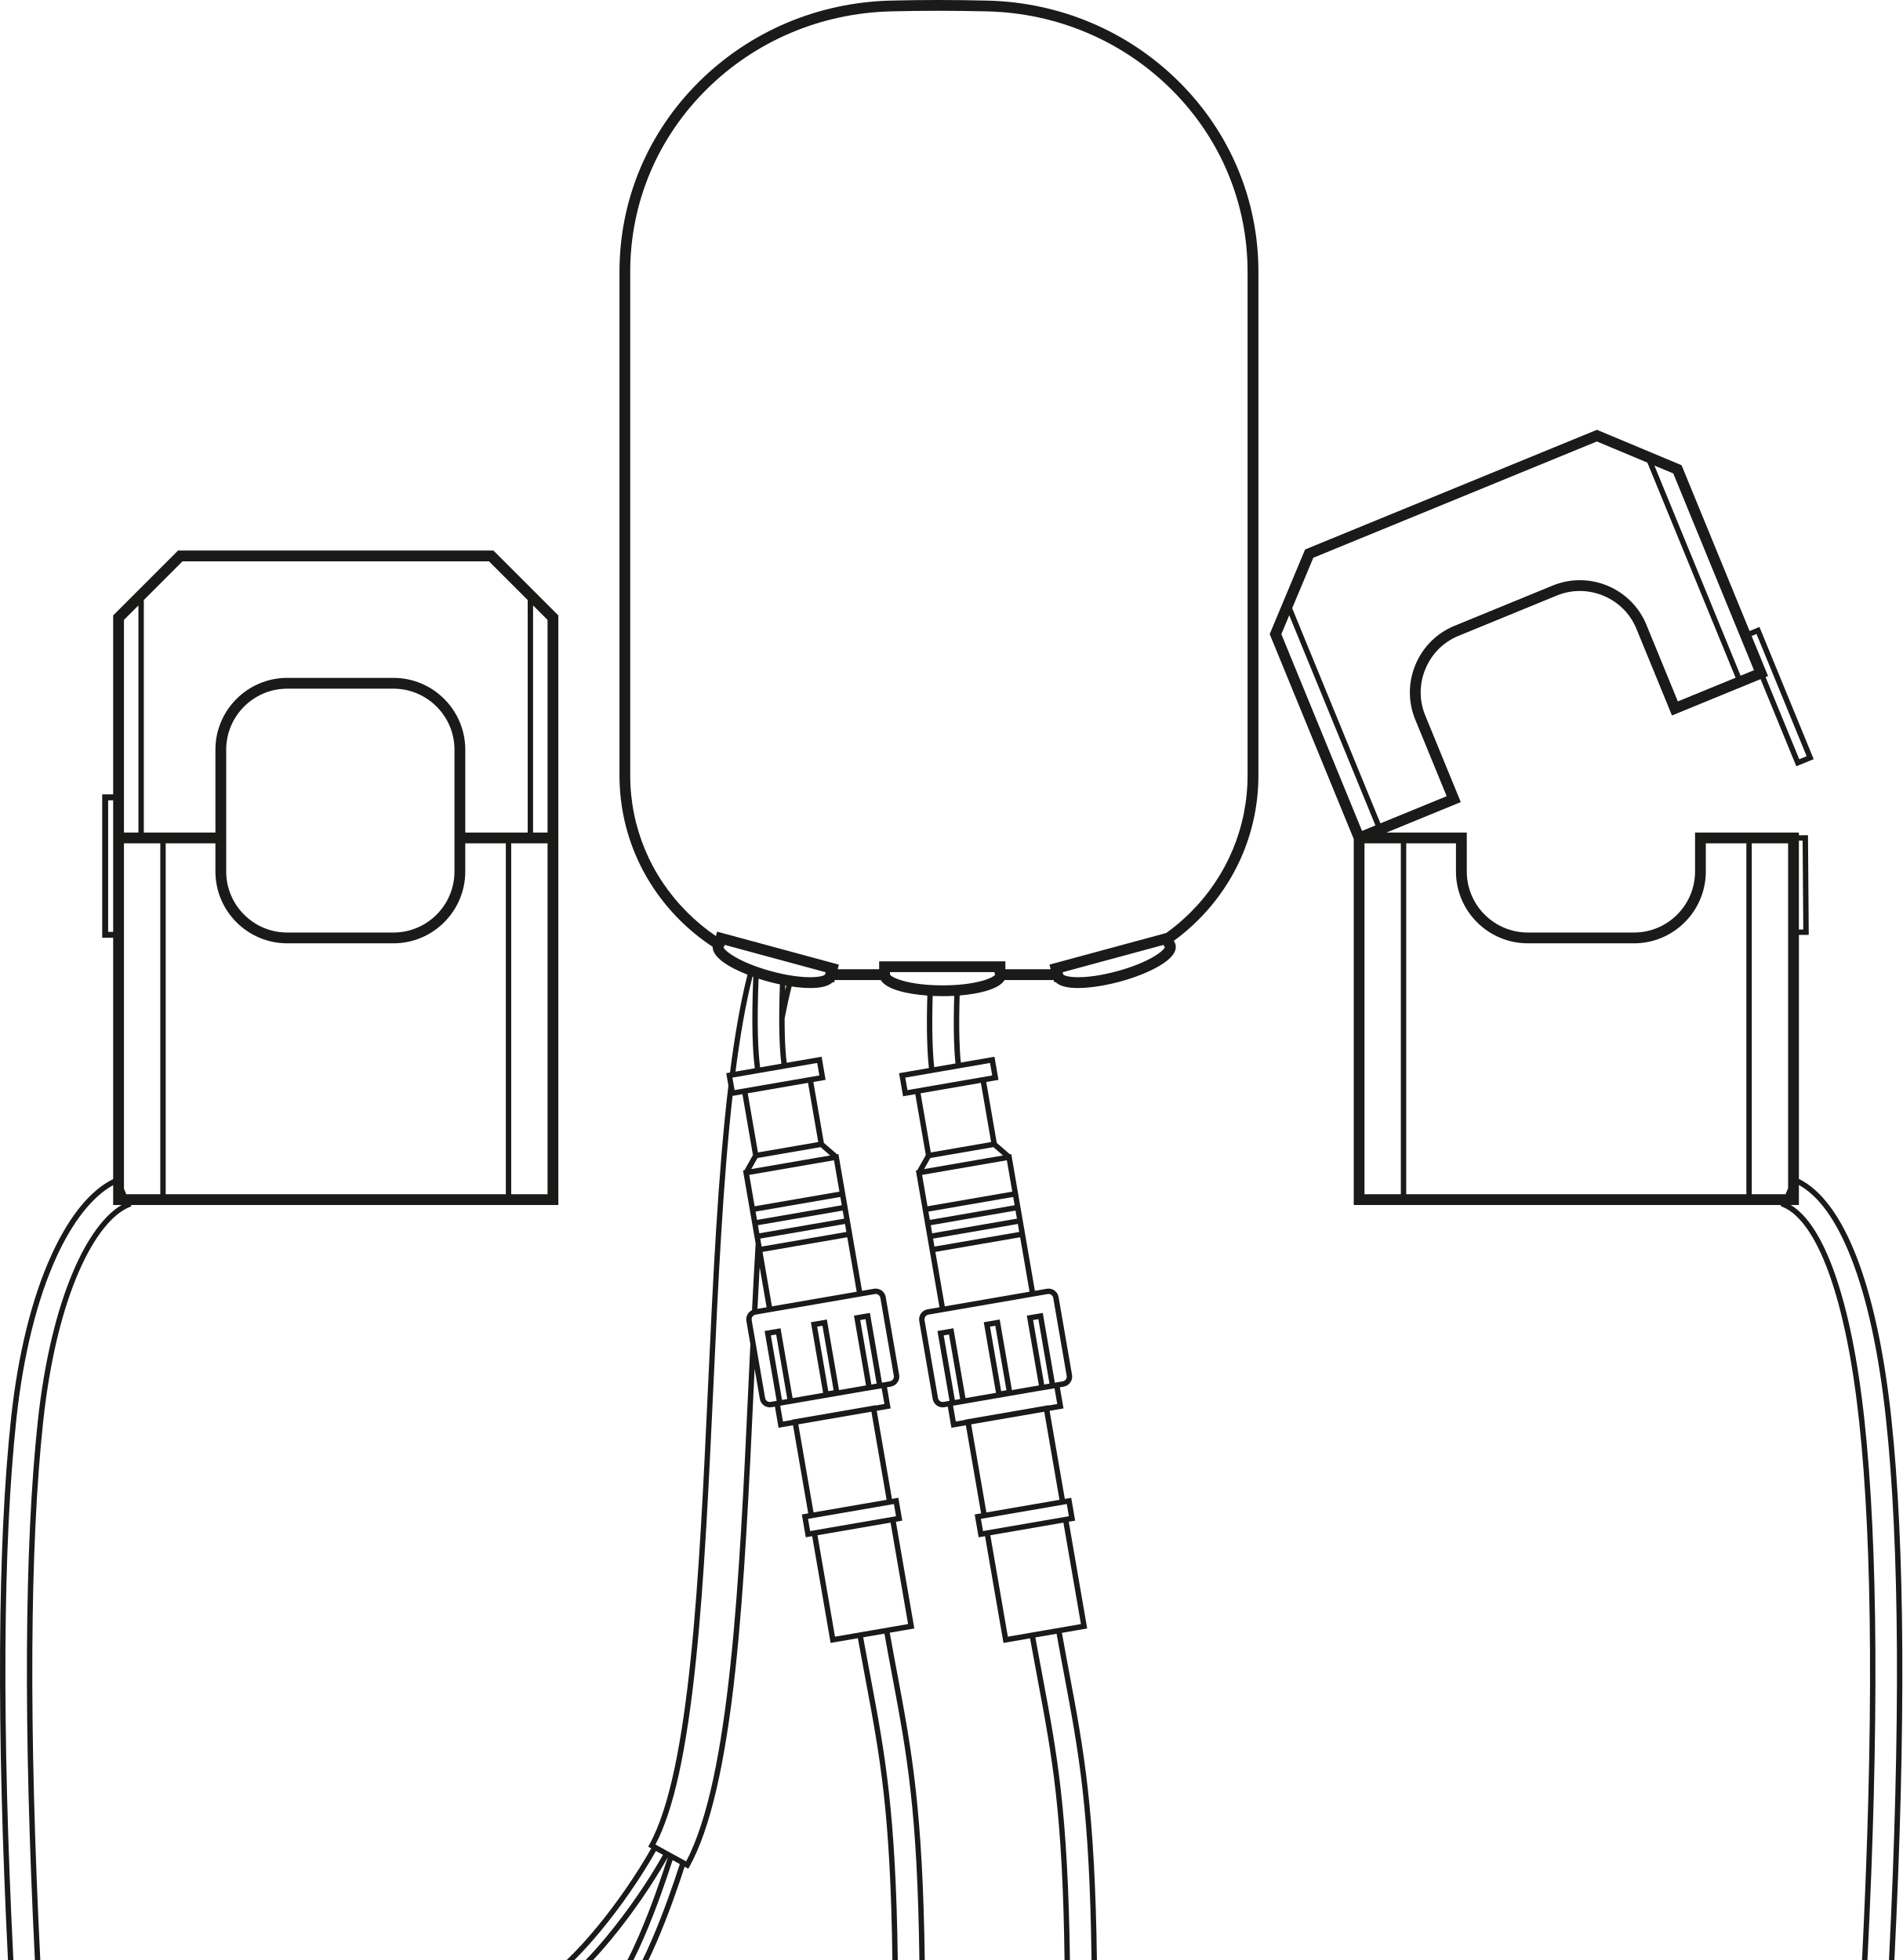
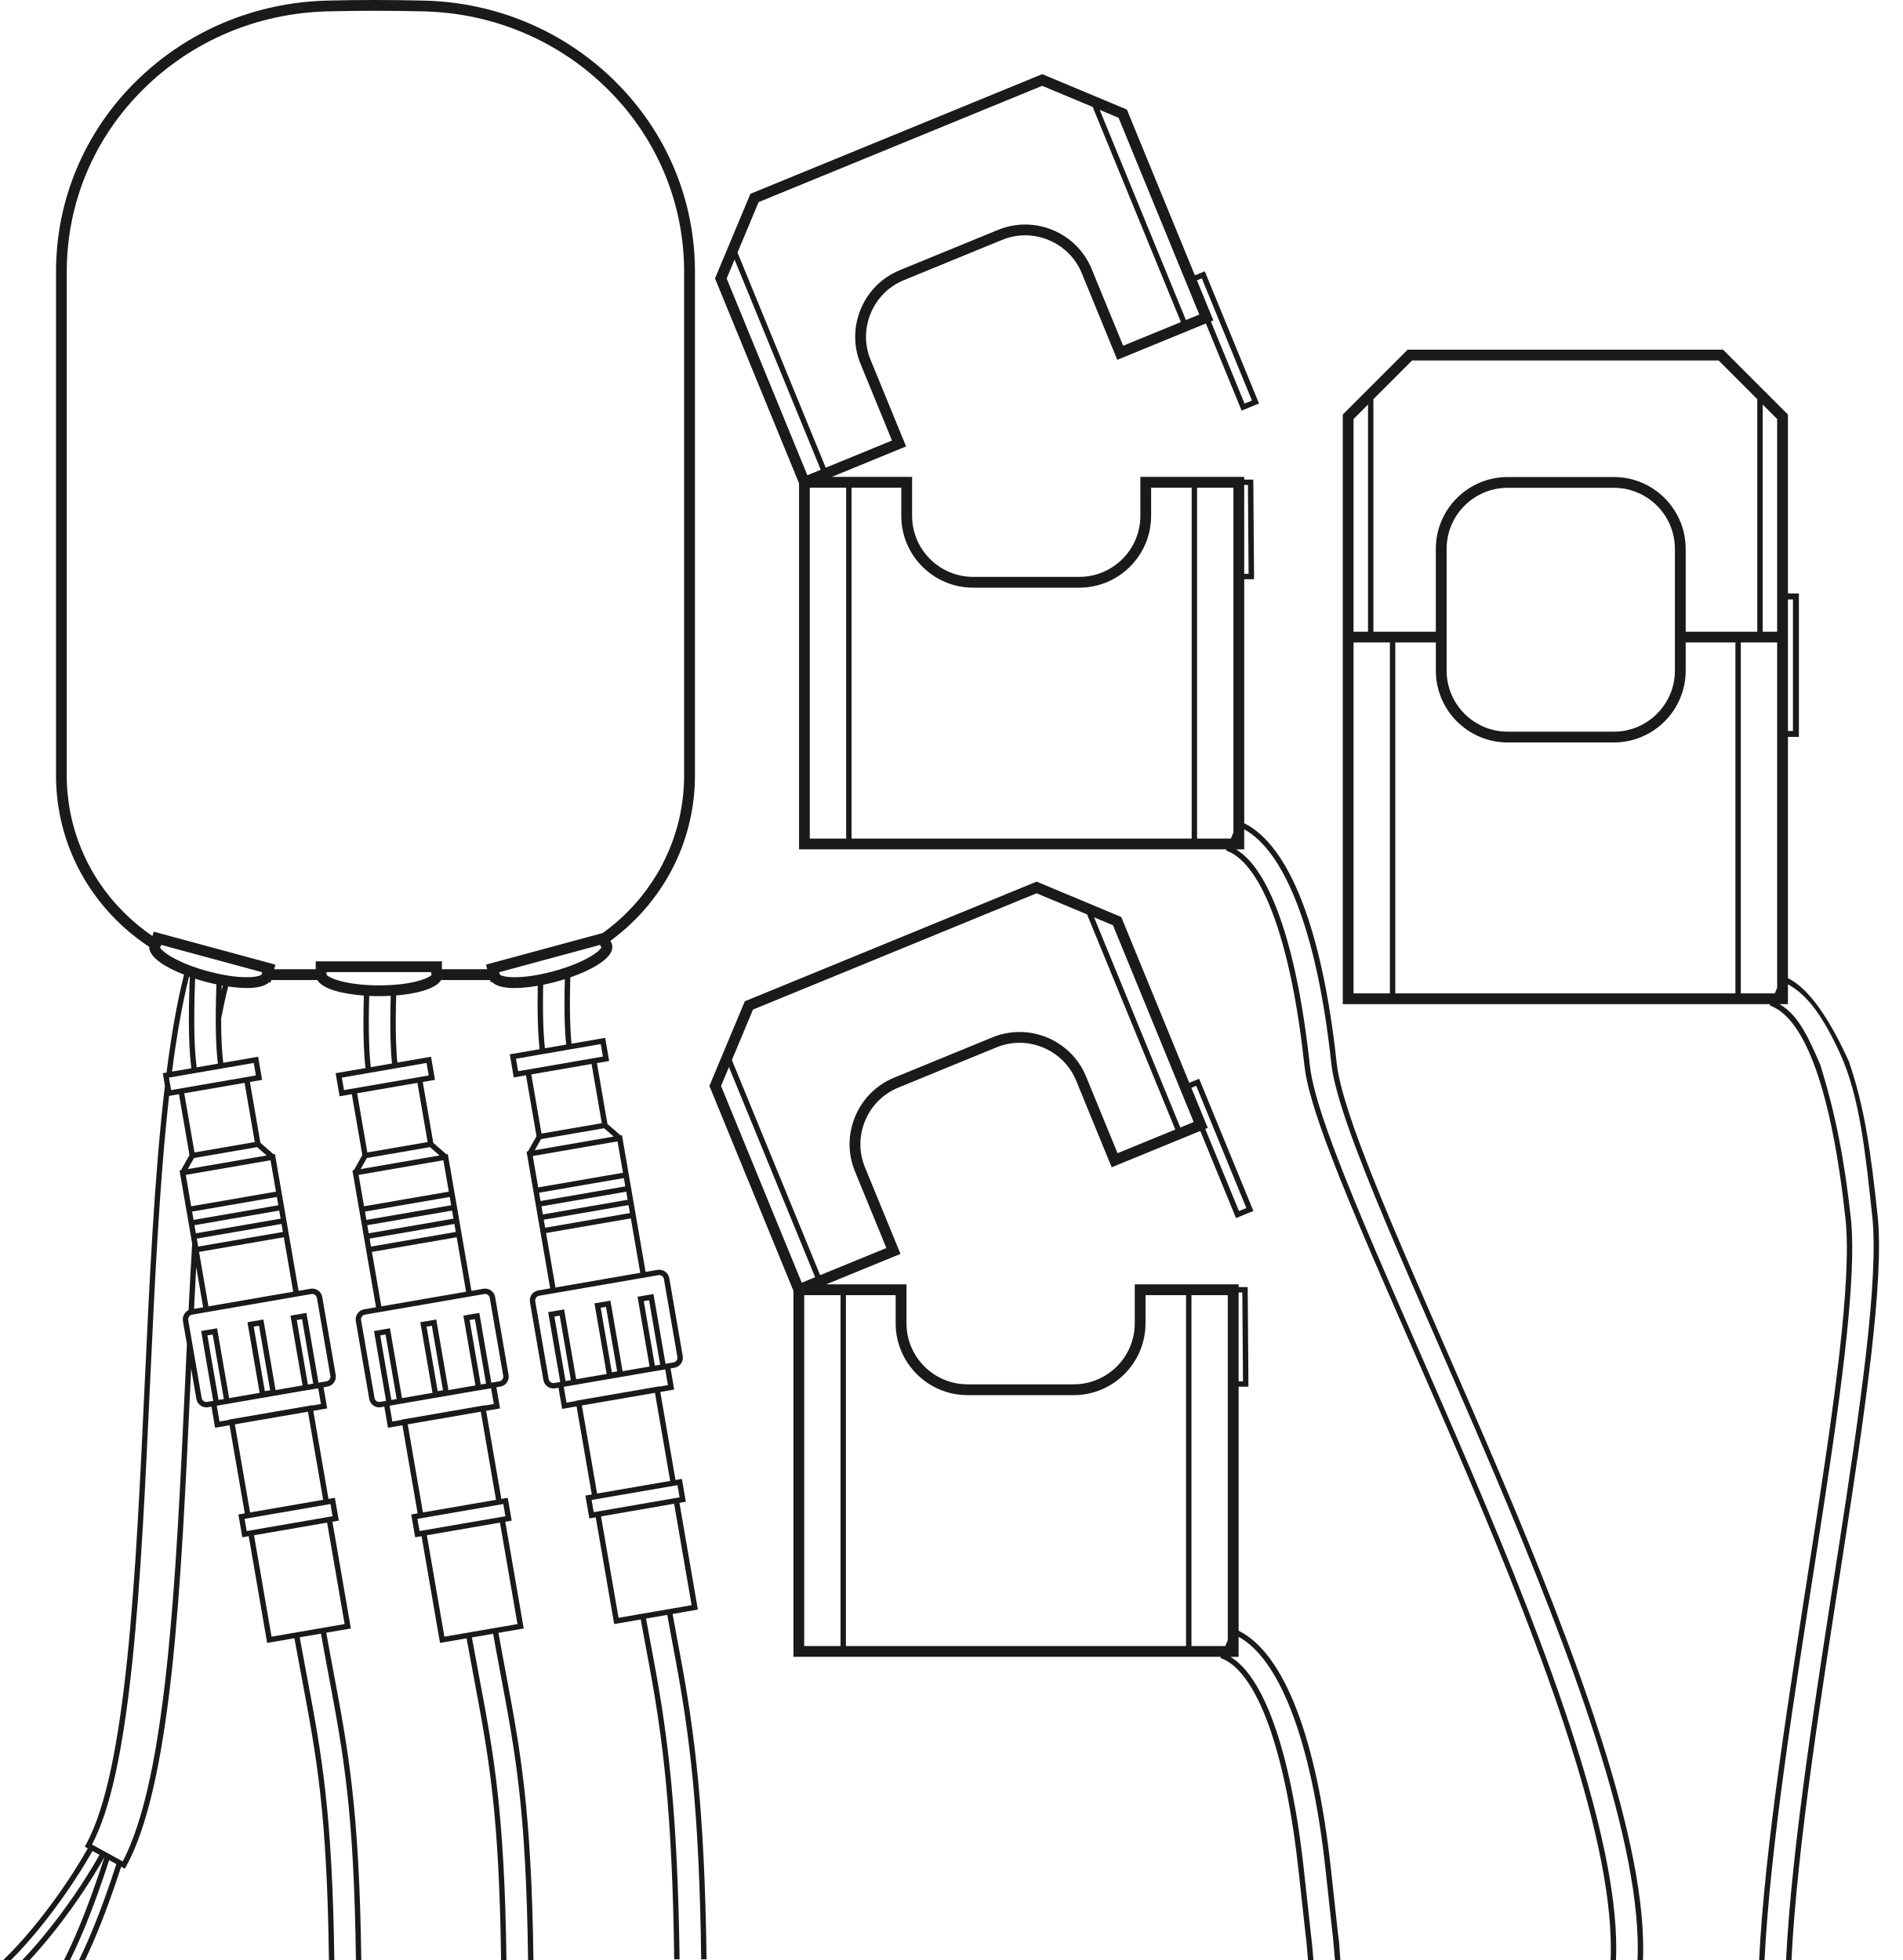
<svg xmlns="http://www.w3.org/2000/svg" version="1.1" id="Layer_1" x="0px" y="0px" viewBox="0 0 1998.69 2059.52" style="enable-background:new 0 0 1998.69 2059.52;" xml:space="preserve">
-   <style type="text/css">
+   <defs id="defs15" />
+   <style type="text/css" id="style2">
	.st0{fill:#1A1A18;}
</style>
-   <g>
-     <path class="st0" d="M14.05,2059.52C1.9,1814.93,2.96,1623.72,17.23,1491c7.18-66.76,21.72-125.59,42.07-170.13   c17.04-37.29,38.01-63.79,59.59-75.52v20.86h8.85c-18.05,10.48-35.86,34.78-50.68,69.38c-17.81,41.59-30.72,96.16-37.35,157.8   c-14.17,131.82-15.19,322.22-3.04,566.13h5.68c-12.15-243.75-11.14-433.95,3-565.53c14.57-135.52,55.75-210.82,90.09-225.33   l2.61-1.1l-0.57-1.35h449.13V886.16v-11.34V646.66l-68.17-68.17H187.06l-68.17,68.17v188.02h-11.51v150.7h11.51v253.58   c-23.92,11.66-46.25,39.04-64.75,79.55c-20.6,45.09-35.31,104.53-42.55,171.88c-14.29,132.96-15.37,324.37-3.22,569.12H14.05z    M531.43,1254.87H174.08V886.16h52.24v29.59c0,41.62,33.86,75.47,75.47,75.47h111.57c41.62,0,75.47-33.86,75.47-75.47v-29.59h42.6   V1254.87z M237.66,915.75v-29.59v-11.34v-87.05c0-35.36,28.77-64.13,64.13-64.13h111.57c35.36,0,64.13,28.77,64.13,64.13v87.05   v11.34v29.59c0,35.36-28.77,64.13-64.13,64.13H301.79C266.43,979.89,237.66,951.12,237.66,915.75z M575.28,1254.87H537.1V886.16   h38.18V1254.87z M560.08,636.16l15.2,15.2v223.46h-15.2V636.16z M151.1,630.5l40.66-40.66h322l40.66,40.66v244.32h-65.58v-87.05   c0-41.62-33.86-75.47-75.47-75.47H301.79c-41.62,0-75.47,33.86-75.47,75.47v87.05H151.1V630.5z M130.23,651.36l15.2-15.2v238.65   h-15.2V651.36z M130.23,886.16h38.18v368.71h-35.7l-2.48-5.88V886.16z M113.62,979.15V840.92h5.27v33.9v11.34v93H113.62z" />
-     <path class="st0" d="M603.54,2059.52c10.18-10.13,19.7-20.98,27.57-30.5c21.43-25.93,42.48-56.42,58.05-84.06l7.4,4.06   c-15.86,28.19-37.22,59.17-58.91,85.41c-7.61,9.21-15.05,17.59-22.24,25.09h7.79c6.88-7.37,13.26-14.75,18.82-21.48   c21.91-26.51,43.48-57.81,59.5-86.29l0.08,0.04c-5.76,17.99-16.7,50.48-29.75,80.74c-4.35,10.08-8.56,19.07-12.64,26.99h6.36   c3.73-7.4,7.57-15.65,11.49-24.75c12.89-29.89,23.73-61.91,29.61-80.2l7.05,3.87l0.53,0.29c-6.75,20.93-17.13,50.99-29.38,79.39   c-3.33,7.72-6.6,14.85-9.82,21.4h6.3c2.87-5.94,5.77-12.33,8.72-19.16c12.14-28.14,22.43-57.86,29.23-78.86l3.86,2.12l1.37-2.48   c21.6-39.19,37.35-106.85,48.15-206.87c9.6-88.9,14.51-194.59,19.25-296.8c0.3-6.43,0.6-12.88,0.9-19.32l5.49,31.79   c0.48,2.8,2.04,5.26,4.38,6.91c1.83,1.29,3.96,1.96,6.15,1.96c0.61,0,1.22-0.05,1.83-0.16l3.49-0.6l3.83,22.2l15.19-2.62   l15.98,92.56l-6.72,1.16l4.14,23.99l6.72-1.16l19.37,112.16l28.63-4.94c2.56,14.2,5.32,28.89,7.99,43.16   c15.5,82.65,26.28,140.12,28.3,294.97h5.66c-2.12-155.97-13.38-216.02-28.39-296.03c-2.67-14.22-5.42-28.89-7.98-43.06l22.32-3.85   c2.95,16.49,5.45,29.83,7.88,42.77c15.83,84.37,26.82,142.97,28.86,300.17h5.65c-2.13-158.3-13.62-219.57-28.94-301.23   c-2.42-12.9-4.92-26.22-7.86-42.68l25.84-4.46l-19.37-112.16l6.72-1.16l-4.14-23.99l-6.72,1.16l-15.98-92.56l14.6-2.52l-3.83-22.2   l4.07-0.7c5.81-1,9.72-6.54,8.71-12.35l-14.12-81.79c-1-5.81-6.54-9.72-12.35-8.71l-12.54,2.17l-24.81-143.71l-1.47,0.25   l-13.8-12.01l-11.05-63.98l12.85-2.22l-4.19-24.28l-36.65,6.33c-1.01-7.99-1.68-17.77-1.99-29.15c-0.15-5.4-0.22-11.22-0.21-17.43   c2.27-11.88,4.73-23.1,7.37-33.57c6.7,0.99,13.49,1.62,19.73,1.62c10.1,0,18.78-1.65,23.34-6.12l1.47,0.35l0.73-2.63h46.7h1.63   c6.18,10.27,28.89,14.8,48.95,16.31c-0.5,17.4-0.58,32.94-0.21,46.25c0.31,11.41,0.94,21.44,1.88,29.92l-31.35,5.41l4.19,24.28   l12.85-2.22l11.05,63.98l-8.97,15.94l-1.47,0.25l24.81,143.71l-12.54,2.17c-2.81,0.48-5.26,2.04-6.91,4.38   c-1.65,2.34-2.29,5.17-1.81,7.98l14.12,81.79c0.48,2.8,2.04,5.26,4.38,6.91c1.83,1.29,3.96,1.96,6.15,1.96   c0.61,0,1.22-0.05,1.83-0.16l3.49-0.6l3.83,22.2l15.19-2.62l15.98,92.56l-6.72,1.16l4.14,23.99l6.72-1.16l19.37,112.16l27.9-4.82   c2.53,14.01,5.24,28.5,7.88,42.56l0.09,0.48c15.5,82.65,26.28,140.12,28.3,294.97h5.66c-2.12-155.97-13.38-216.02-28.38-296.01   l-0.09-0.48c-2.63-14.03-5.34-28.5-7.87-42.47l22.32-3.85c2.91,16.26,5.38,29.44,7.78,42.22l0.08,0.43   c15.83,84.37,26.82,142.97,28.86,300.17h5.65c-2.13-158.3-13.62-219.57-28.94-301.22l-0.08-0.43c-2.39-12.75-4.86-25.92-7.76-42.14   l26.56-4.59l-19.37-112.16l6.72-1.16l-4.14-23.99l-6.72,1.16l-15.98-92.56l14.61-2.52l-3.83-22.2l4.07-0.7   c5.81-1,9.72-6.54,8.71-12.35l-14.12-81.79c-1-5.81-6.54-9.72-12.35-8.71l-12.54,2.17l-24.81-143.71l-1.46,0.25l-13.8-12.01   l-11.05-63.98l12.85-2.22l-4.19-24.28l-35.34,6.1c-0.74-7.12-1.24-15.49-1.5-24.95c-0.35-12.93-0.27-28.23,0.25-45.54   c9.99-0.82,19.18-2.34,26.8-4.47c10.65-2.97,17.46-6.91,20.37-11.74h51.56l0.62,2.28l1.39-0.23c4.49,4.63,13.29,6.34,23.56,6.34   c14.35,0,31.57-3.33,43.97-6.69c16.21-4.39,31.04-10.32,41.75-16.68c13.04-7.75,18.65-15.36,16.68-22.63   c-0.34-1.27-0.92-2.46-1.71-3.54c9.04-6.6,17.65-13.95,25.73-22.02c40.74-40.74,63.17-94.69,63.17-151.9V285.51   c0-75.39-29.73-146.38-83.71-199.88c-53.52-53.04-124.91-83.23-201.04-85c-36.13-0.84-68.48-0.84-101.8,0   c-76.15,1.92-147.54,32.15-201.02,85.11c-53.99,53.46-83.72,124.41-83.72,199.77v529.21c0,57.22,22.44,111.17,63.17,151.9   c10.72,10.72,22.36,20.14,34.72,28.25c-0.18,11.44,17.95,21.94,36.6,29.28c-7.5,29.6-13.48,64.43-18.38,102.86l-3.93,0.68   l2.24,12.99c-11.02,92.98-16.23,205.08-21.32,314.7c-9.25,199.13-18.81,405.04-61.55,482.58l-1.37,2.49l3.2,1.76   c-15.41,27.35-36.22,57.51-57.44,83.18c-10.87,13.15-21.46,24.64-31.38,34.12H603.54z M954.07,1706.53l-20.28,3.5l0,0l-28.28,4.88   l-28.22,4.87l-18.4-106.58l76.78-13.26L954.07,1706.53z M939.2,1580.39l2.21,12.82l-47.17,8.15l-41.92,7.24l0,0l-1.13,0.2   l-2.21-12.82L939.2,1580.39z M931.52,1575.96l-76.78,13.26l-15.98-92.56l76.78-13.26L931.52,1575.96z M920.16,1476.85l-0.05-0.29   l-87.96,15.19l0.05,0.29l-9.6,1.66l-2.87-16.61l5.33-0.92l8.66-1.48l0-0.02l57.14-9.87l20-3.45l0.01,0.05l15.46-2.64l2.85,16.53   L920.16,1476.85z M809.9,1403.21l5.57-0.95l11.71,67.79l-2.7,0.47l-2.87,0.49L809.9,1403.21z M870.25,1461.79L858.55,1394   l5.57-0.95l11.71,67.79L870.25,1461.79z M903.79,1387.07l5.57-0.95l11.69,67.72l-5.57,0.96L903.79,1387.07z M906.63,1361.92   L906.63,1361.92l12.54-2.17c0.29-0.05,0.57-0.07,0.86-0.07c2.4,0,4.52,1.73,4.94,4.17l14.12,81.79c0.47,2.73-1.36,5.33-4.09,5.8   l-8.37,1.44l-12.66-73.3l-16.75,2.86l12.66,73.33l-16.48,2.84l-11.87,2.05l-12.8-74.15l-16.75,2.86l12.81,74.19l-32.04,5.53   l-12.67-73.37l-16.75,2.86l12.67,73.4l-2.83,0.49v0l-3.49,0.6c-1.32,0.23-2.64-0.08-3.74-0.85c-1.1-0.78-1.83-1.93-2.06-3.24   l-14.12-81.79c-0.23-1.31,0.08-2.64,0.85-3.74c0.78-1.1,1.93-1.83,3.24-2.06l62.66-10.82L906.63,1361.92z M795.84,1375.3   c0.74-14.71,1.51-29.35,2.31-43.88l7.29,42.22L795.84,1375.3z M900.08,1357.3l-44.53,7.69l-44.53,7.69l-9.88-57.21l89.05-15.38   L900.08,1357.3z M889.24,1294.5l-89.05,15.38l-1.45-8.38l89.05-15.38L889.24,1294.5z M886.83,1280.53l-89.05,15.38l-1.47-8.49   l89.05-15.38L886.83,1280.53z M884.4,1266.46l-89.05,15.38l-1.51-8.73l89.05-15.38L884.4,1266.46z M881.93,1252.14l-89.05,15.38   l-5.69-32.97l89.05-15.38L881.93,1252.14z M872.18,1214.12l-82.88,14.31l6.54-11.62l66.28-11.44L872.18,1214.12z M859.69,1200.03   l-63.35,10.94l-10.74-62.18l63.35-10.94L859.69,1200.03z M824.85,1040.76c0.05-1.74,0.11-3.51,0.18-5.3   c0.36,0.07,0.72,0.13,1.08,0.2C825.68,1037.34,825.27,1039.04,824.85,1040.76z M1135.67,1706.53l-21.01,3.63l0,0l-15.42,2.66   l-40.35,6.97l-18.4-106.58l76.78-13.26L1135.67,1706.53z M1120.81,1580.39l2.21,12.82l-90.22,15.58l-2.21-12.82L1120.81,1580.39z    M1113.13,1575.96l-76.78,13.26l-15.98-92.56l76.78-13.26L1113.13,1575.96z M1101.77,1476.85l-0.05-0.29l-87.96,15.19l0.05,0.29   l-9.6,1.66l-2.87-16.61l5.27-0.91l8.72-1.49l0-0.02l44.88-7.75l32.25-5.57l0.01,0.05l15.46-2.64l2.85,16.53L1101.77,1476.85z    M991.5,1403.21l5.57-0.95l11.71,67.79l-2.71,0.47l-2.87,0.49L991.5,1403.21z M1051.86,1461.79l-11.71-67.79l5.57-0.95l11.71,67.79   L1051.86,1461.79z M1085.39,1387.07l5.57-0.95l11.69,67.72l-5.57,0.96L1085.39,1387.07z M1088.24,1361.92l12.54-2.17   c0.29-0.05,0.57-0.07,0.86-0.07c2.4,0,4.52,1.73,4.94,4.17l14.12,81.79c0.47,2.73-1.37,5.33-4.09,5.8l-4.07,0.7l-4.29,0.74   l-12.66-73.3l-16.75,2.86l12.66,73.33l-28.35,4.89l-12.8-74.15l-16.75,2.86l12.81,74.19l-32.04,5.53l-12.67-73.37l-16.75,2.86   l12.67,73.4l-2.83,0.49v0l-3.49,0.6c-1.31,0.23-2.64-0.08-3.74-0.85s-1.83-1.93-2.06-3.24l-14.12-81.79   c-0.23-1.31,0.08-2.64,0.85-3.74s1.93-1.83,3.24-2.06l92.48-15.97L1088.24,1361.92z M1081.69,1357.3l-39.25,6.78l-49.8,8.6   l-9.88-57.21l89.05-15.38L1081.69,1357.3z M1070.84,1294.5l-89.05,15.38l-1.45-8.38l89.05-15.38L1070.84,1294.5z M1068.43,1280.53   l-89.05,15.38l-1.47-8.49l89.05-15.38L1068.43,1280.53z M1066,1266.46l-89.05,15.38l-1.51-8.73l89.05-15.38L1066,1266.46z    M1063.53,1252.14l-89.05,15.38l-5.69-32.97l89.05-15.38L1063.53,1252.14z M1053.79,1214.12l-82.88,14.31l6.54-11.62l66.28-11.44   L1053.79,1214.12z M1041.3,1200.03l-63.35,10.94l-10.74-62.18l63.35-10.94L1041.3,1200.03z M1010.11,1122.14L1010.11,1122.14   l30.07-5.19l2.26,13.11l-89.05,15.38l-2.26-13.11l25.47-4.4l0,0L1010.11,1122.14z M1002.29,1091.7c0.27,9.76,0.79,18.41,1.57,25.76   l-22.34,3.86c-0.89-8.24-1.5-18.02-1.8-29.11c-0.36-13.16-0.29-28.53,0.21-45.75c3.68,0.18,7.21,0.27,10.43,0.27   c4.13,0,8.2-0.11,12.17-0.33C1002.02,1063.59,1001.94,1078.8,1002.29,1091.7z M990.36,1035.39c-35.66,0-53.9-8.14-55.33-11.47   v-2.44h109.91l0.04,1.49l0.63,1.12C1043.7,1027.5,1025.47,1035.39,990.36,1035.39z M1173.51,1020.56   c-34.42,9.32-54.16,6.23-56.4,3.4l-0.64-2.36l106.09-28.74l0.42,1.42l0.9,0.91C1222.93,999,1207.41,1011.38,1173.51,1020.56z    M753.43,978.95l-1.26,4.64c-10.71-7.27-20.82-15.61-30.18-24.98c-38.6-38.6-59.85-89.7-59.85-143.89V285.51   c0-72.31,28.54-140.39,80.36-191.71c51.42-50.92,120.08-79.98,193.33-81.84c33.13-0.84,65.31-0.84,101.25,0   c73.21,1.71,141.87,30.73,193.32,81.72c51.82,51.35,80.36,119.48,80.36,191.83v529.21c0,54.19-21.26,105.29-59.85,143.89   c-8.02,8.02-16.6,15.28-25.62,21.77l-122.71,33.24l1.31,4.84h-47.59v-8.33H923.69v8.33h-43.6l1.31-4.84L753.43,978.95z    M760.08,995.19l0.96-0.97l0.37-1.35l106.09,28.74l-0.64,2.36c-2.24,2.84-21.98,5.93-56.4-3.4   C776.55,1011.38,761.02,998.99,760.08,995.19z M818.89,1087.73c0.32,11.68,1.01,21.74,2.06,29.96l-22.33,3.86   c-1.17-9.09-1.94-20.27-2.3-33.31c-0.45-16.64-0.22-36.77,0.69-59.86c3.67,1.2,7.22,2.25,10.47,3.14   c3.62,0.98,7.66,1.96,11.91,2.85C818.66,1054.93,818.49,1072.86,818.89,1087.73z M790.63,1026.18c0.26,0.1,0.53,0.19,0.79,0.28   c-0.97,23.93-1.23,44.76-0.76,61.93c0.36,13.34,1.16,24.79,2.38,34.12l-20.29,3.5C777.54,1088.76,783.37,1054.97,790.63,1026.18z    M797.16,1127.55l30.17-5.21l0,0l31.25-5.4l2.26,13.11l-89.05,15.38l-2.26-13.11L797.16,1127.55z M731.22,1744.43   c8.93-85.94,13.71-189.05,18.35-288.78c4.9-105.55,9.92-213.4,20.11-304.11l10.35-1.79l11.05,63.98l-8.97,15.94l-1.47,0.25   l13.26,76.81c-1.37,23.02-2.62,46.42-3.8,69.96c-1.62,0.78-3.03,1.96-4.1,3.47c-1.65,2.34-2.29,5.17-1.81,7.97l4.18,24.18   c-0.71,14.97-1.41,29.94-2.11,44.88c-9.39,202.16-19.1,411.14-65.36,498.7l-17.14-9.41l-15.1-8.29   C707.72,1901.97,721.27,1840.23,731.22,1744.43z" />
-     <path class="st0" d="M1422.28,1266.2h448.95l-0.46,1.1l2.61,1.1c17.79,7.51,34.4,31.42,48.05,69.14   c14.25,39.39,24.99,92.02,31.92,156.45c14.14,131.58,15.15,321.78,3,565.53h5.68c12.15-243.91,11.13-434.31-3.04-566.13   c-6.97-64.87-17.81-117.96-32.22-157.77c-12.94-35.75-28.15-59.05-45.29-69.41h8.53v-21.05c20.79,11.47,39.07,36.8,54.4,75.45   c17.07,43.05,29.54,100.37,37.07,170.39c14.27,132.72,15.33,323.93,3.18,568.52h5.68c12.15-244.75,11.07-436.16-3.22-569.12   c-14.94-139.03-49.35-228.04-97.1-251.63V982.37l10.34-0.04l-0.8-104.69l-9.54,0.03v-2.86h-109.12v40.93   c0,35.36-28.77,64.13-64.13,64.13h-111.57c-35.36,0-64.13-28.77-64.13-64.13v-40.93h-84.33l78.02-32l-37.33-91.03   c-6.47-15.78-6.38-33.2,0.25-49.05c6.63-15.85,18.97-28.15,34.75-34.62l103.23-42.33c15.78-6.47,33.2-6.38,49.05,0.25   c15.85,6.63,28.15,18.97,34.62,34.75l37.33,91.03l93.09-38.18l37.54,91.55l18.25-7.48l-56.97-138.91l-10.38,4.26l-71.45-174.22   l-88.93-37.2l-306.61,125.74l-37.2,88.93l88.3,215.3V1266.2z M1890,883.35l3.91-0.01l0.71,93.36l-4.62,0.02V883.35z    M1840.48,886.16h38.18v362.4l-2.66,6.31h-35.52V886.16z M1477.46,886.16h52.24v29.59c0,41.62,33.86,75.47,75.47,75.47h111.57   c41.62,0,75.47-33.86,75.47-75.47v-29.59h42.6v368.71h-357.35V886.16z M1471.79,886.16v368.71h-38.18V886.16H1471.79z    M1845.47,666.19l52.67,128.42l-7.76,3.18l-35.39-86.3l2.62-1.08l-17.27-42.12L1845.47,666.19z M1758.02,497.48l84.79,206.75   l-14.06,5.77l-90.55-220.81L1758.02,497.48z M1379.83,586.08l297.92-122.18l53.05,22.19l92.7,226.05l-60.68,24.88l-33.03-80.54   c-15.79-38.5-59.96-56.98-98.46-41.19l-103.23,42.33c-18.58,7.62-33.11,22.09-40.91,40.73c-7.8,18.65-7.9,39.15-0.28,57.73   l33.03,80.54l-69.6,28.54l-92.71-226.05L1379.83,586.08z M1346.25,666.34l8.29-19.82l90.55,220.81l-14.06,5.77L1346.25,666.34z" />
+   <g id="g10">
+     <path class="st0" d="m 1876.49,2060.071 c 12.15,-244.59 104.821,-649.727 90.551,-782.447 -7.18,-66.76 -13.235,-125.59 -33.585,-170.13 -17.04,-37.29 -33.382,-61.476 -54.962,-73.206 v 20.86 h -8.85 c 18.05,10.48 28.146,29.381 42.967,63.981 15.496,50.075 25.321,99.245 31.951,160.885 14.17,131.82 -78.541,536.147 -90.691,780.057 h -5.68 c 12.15,-243.75 104.871,-647.877 90.731,-779.457 -14.57,-135.52 -42.637,-208.506 -76.977,-223.016 l -2.61,-1.1 0.57,-1.35 h -449.13 v -380.05 -11.34 -228.16 l 68.17,-68.17 h 331.38 l 68.17,68.17 v 188.02 h 11.51 v 150.7 h -11.51 v 253.58 c 23.92,11.66 45.479,46.754 63.979,87.263 16.743,48.947 22.968,94.502 30.208,161.852 14.29,132.96 -78.361,538.297 -90.511,783.047 h -5.68 z M 1465.955,1043.808 h 357.35 V 675.098 h -52.24 v 29.59 c 0,41.62 -33.86,75.47 -75.47,75.47 h -111.57 c -41.62,0 -75.47,-33.86 -75.47,-75.47 v -29.59 h -42.6 z m 293.77,-339.12 v -29.59 -11.34 -87.05 c 0,-35.36 -28.77,-64.13 -64.13,-64.13 h -111.57 c -35.36,0 -64.13,28.77 -64.13,64.13 v 87.05 11.34 29.59 c 0,35.36 28.77,64.13 64.13,64.13 h 111.57 c 35.36,0.01 64.13,-28.76 64.13,-64.13 z m -337.62,339.12 h 38.18 V 675.098 h -38.18 z m 15.2,-618.71 -15.2,15.2 v 223.46 h 15.2 z m 408.98,-5.66 -40.66,-40.66 h -322 l -40.66,40.66 v 244.32 h 65.58 v -87.05 c 0,-41.62 33.86,-75.47 75.47,-75.47 h 111.58 c 41.62,0 75.47,33.86 75.47,75.47 v 87.05 h 75.22 z m 20.87,20.86 -15.2,-15.2 v 238.65 h 15.2 z m 0,234.8 h -38.18 v 368.71 h 35.7 l 2.48,-5.88 z m 16.61,92.99 v -138.23 h -5.27 v 33.9 11.34 93 h 5.27 z" id="path4" style="fill:#1a1a18" />
+     <path class="st0" d="m 11.54,2059.52 c 10.18,-10.13 19.7,-20.98 27.57,-30.5 21.43,-25.93 42.48,-56.42 58.05,-84.06 l 7.4,4.06 c -15.86,28.19 -37.22,59.17 -58.91,85.41 -7.61,9.21 -15.05,17.59 -22.24,25.09 h 7.79 c 6.88,-7.37 13.26,-14.75 18.82,-21.48 21.91,-26.51 43.48,-57.81 59.5,-86.29 l 0.08,0.04 c -5.76,17.99 -16.7,50.48 -29.75,80.74 -4.35,10.08 -8.56,19.07 -12.64,26.99 h 6.36 c 3.73,-7.4 7.57,-15.65 11.49,-24.75 12.89,-29.89 23.73,-61.91 29.61,-80.2 l 7.05,3.87 0.53,0.29 c -6.75,20.93 -17.13,50.99 -29.38,79.39 -3.33,7.72 -6.6,14.85 -9.82,21.4 h 6.3 c 2.87,-5.94 5.77,-12.33 8.72,-19.16 12.14,-28.14 22.43,-57.86 29.23,-78.86 l 3.86,2.12 1.37,-2.48 c 21.6,-39.19 37.35,-106.85 48.15,-206.87 9.6,-88.9 14.51,-194.59 19.25,-296.8 0.3,-6.43 0.6,-12.88 0.9,-19.32 l 5.49,31.79 c 0.48,2.8 2.04,5.26 4.38,6.91 1.83,1.29 3.96,1.96 6.15,1.96 0.61,0 1.22,-0.05 1.83,-0.16 l 3.49,-0.6 3.83,22.2 15.19,-2.62 15.98,92.56 -6.72,1.16 4.14,23.99 6.72,-1.16 19.37,112.16 28.63,-4.94 c 2.56,14.2 5.32,28.89 7.99,43.16 15.5,82.65 26.28,140.12 28.3,294.97 h 5.66 c -2.12,-155.97 -13.38,-216.02 -28.39,-296.03 -2.67,-14.22 -5.42,-28.89 -7.98,-43.06 l 22.32,-3.85 c 2.95,16.49 5.45,29.83 7.88,42.77 15.83,84.37 26.82,142.97 28.86,300.17 h 5.65 c -2.13,-158.3 -13.62,-219.57 -28.94,-301.23 -2.42,-12.9 -4.92,-26.22 -7.86,-42.68 l 25.84,-4.46 -19.37,-112.16 6.72,-1.16 -4.14,-23.99 -6.72,1.16 -15.98,-92.56 14.6,-2.52 -3.83,-22.2 4.07,-0.7 c 5.81,-1 9.72,-6.54 8.71,-12.35 l -14.12,-81.79 c -1,-5.81 -6.54,-9.72 -12.35,-8.71 l -12.54,2.17 -24.81,-143.71 -1.47,0.25 -13.8,-12.01 -11.05,-63.98 12.85,-2.22 -4.19,-24.28 -36.65,6.33 c -1.01,-7.99 -1.68,-17.77 -1.99,-29.15 -0.15,-5.4 -0.22,-11.22 -0.21,-17.43 2.27,-11.88 4.73,-23.1 7.37,-33.57 6.7,0.99 13.49,1.62 19.73,1.62 10.1,0 18.78,-1.65 23.34,-6.12 l 1.47,0.35 0.73,-2.63 h 46.7 1.63 c 6.18,10.27 28.89,14.8 48.95,16.31 -0.5,17.4 -0.58,32.94 -0.21,46.25 0.31,11.41 0.94,21.44 1.88,29.92 l -31.35,5.41 4.19,24.28 12.85,-2.22 11.05,63.98 -8.97,15.94 -1.47,0.25 24.81,143.71 -12.54,2.17 c -2.81,0.48 -5.26,2.04 -6.91,4.38 -1.65,2.34 -2.29,5.17 -1.81,7.98 l 14.12,81.79 c 0.48,2.8 2.04,5.26 4.38,6.91 1.83,1.29 3.96,1.96 6.15,1.96 0.61,0 1.22,-0.05 1.83,-0.16 l 3.49,-0.6 3.83,22.2 15.19,-2.62 15.98,92.56 -6.72,1.16 4.14,23.99 6.72,-1.16 19.37,112.16 27.9,-4.82 c 2.53,14.01 5.24,28.5 7.88,42.56 l 0.09,0.48 c 15.5,82.65 26.28,140.12 28.3,294.97 h 5.66 C 530,1903.57 518.74,1843.52 503.74,1763.53 l -0.09,-0.48 c -2.63,-14.03 -5.34,-28.5 -7.87,-42.47 l 22.32,-3.85 c 2.91,16.26 5.38,29.44 7.78,42.22 l 0.08,0.43 c 15.83,84.37 26.82,142.97 28.86,300.17 h 5.65 c -2.13,-158.3 -13.62,-219.57 -28.94,-301.22 l -0.08,-0.43 c -2.39,-12.75 -4.86,-25.92 -7.76,-42.14 l 26.56,-4.59 -19.37,-112.16 6.72,-1.16 -4.14,-23.99 -6.72,1.16 -15.98,-92.56 14.61,-2.52 -3.83,-22.2 4.07,-0.7 c 5.81,-1 9.72,-6.54 8.71,-12.35 L 520.2,1362.9 c -1,-5.81 -6.54,-9.72 -12.35,-8.71 l -12.54,2.17 -24.81,-143.71 -1.46,0.25 -13.8,-12.01 -11.05,-63.98 12.85,-2.22 -4.19,-24.28 -35.34,6.1 c -0.74,-7.12 -1.24,-15.49 -1.5,-24.95 -0.35,-12.93 -0.27,-28.23 0.25,-45.54 9.99,-0.82 19.18,-2.34 26.8,-4.47 10.65,-2.97 17.46,-6.91 20.37,-11.74 h 51.56 l 0.62,2.28 1.39,-0.23 c 4.49,4.63 13.29,6.34 23.56,6.34 14.35,0 31.57,-3.33 43.97,-6.69 16.21,-4.39 31.04,-10.32 41.75,-16.68 13.04,-7.75 18.65,-15.36 16.68,-22.63 -0.34,-1.27 -0.92,-2.46 -1.71,-3.54 9.04,-6.6 17.65,-13.95 25.73,-22.02 40.74,-40.74 63.17,-94.69 63.17,-151.9 V 285.51 C 730.15,210.12 700.42,139.13 646.44,85.63 592.92,32.59 521.53,2.4 445.4,0.63 409.27,-0.21 376.92,-0.21 343.6,0.63 267.45,2.55 196.06,32.78 142.58,85.74 88.59,139.2 58.86,210.15 58.86,285.51 v 529.21 c 0,57.22 22.44,111.17 63.17,151.9 10.72,10.72 22.36,20.14 34.72,28.25 -0.18,11.44 17.95,21.94 36.6,29.28 -7.5,29.6 -13.48,64.43 -18.38,102.86 l -3.93,0.68 2.24,12.99 c -11.02,92.98 -16.23,205.08 -21.32,314.7 -9.25,199.13 -18.81,405.04 -61.55,482.58 l -1.37,2.49 3.2,1.76 c -15.41,27.35 -36.22,57.51 -57.44,83.18 -10.87,13.15 -21.46,24.64 -31.38,34.12 h 8.12 z m 350.53,-352.99 -20.28,3.5 v 0 l -28.28,4.88 -28.22,4.87 -18.4,-106.58 76.78,-13.26 z m -14.87,-126.14 2.21,12.82 -47.17,8.15 -41.92,7.24 v 0 l -1.13,0.2 -2.21,-12.82 z m -7.68,-4.43 -76.78,13.26 -15.98,-92.56 76.78,-13.26 z m -11.36,-99.11 -0.05,-0.29 -87.96,15.19 0.05,0.29 -9.6,1.66 -2.87,-16.61 5.33,-0.92 8.66,-1.48 v -0.02 l 57.14,-9.87 20,-3.45 0.01,0.05 15.46,-2.64 2.85,16.53 z m -110.26,-73.64 5.57,-0.95 11.71,67.79 -2.7,0.47 -2.87,0.49 z m 60.35,58.58 -11.7,-67.79 5.57,-0.95 11.71,67.79 z m 33.54,-74.72 5.57,-0.95 11.69,67.72 -5.57,0.96 z m 2.84,-25.15 v 0 l 12.54,-2.17 c 0.29,-0.05 0.57,-0.07 0.86,-0.07 2.4,0 4.52,1.73 4.94,4.17 l 14.12,81.79 c 0.47,2.73 -1.36,5.33 -4.09,5.8 l -8.37,1.44 -12.66,-73.3 -16.75,2.86 12.66,73.33 -16.48,2.84 -11.87,2.05 -12.8,-74.15 -16.75,2.86 12.81,74.19 -32.04,5.53 -12.67,-73.37 -16.75,2.86 12.67,73.4 -2.83,0.49 v 0 l -3.49,0.6 c -1.32,0.23 -2.64,-0.08 -3.74,-0.85 -1.1,-0.78 -1.83,-1.93 -2.06,-3.24 l -14.12,-81.79 c -0.23,-1.31 0.08,-2.64 0.85,-3.74 0.78,-1.1 1.93,-1.83 3.24,-2.06 l 62.66,-10.82 z m -110.79,13.38 c 0.74,-14.71 1.51,-29.35 2.31,-43.88 l 7.29,42.22 z m 104.24,-18 -44.53,7.69 -44.53,7.69 -9.88,-57.21 89.05,-15.38 z m -10.84,-62.8 -89.05,15.38 -1.45,-8.38 89.05,-15.38 z m -2.41,-13.97 -89.05,15.38 -1.47,-8.49 89.05,-15.38 z m -2.43,-14.07 -89.05,15.38 -1.51,-8.73 89.05,-15.38 z m -2.47,-14.32 -89.05,15.38 -5.69,-32.97 89.05,-15.38 z m -9.75,-38.02 -82.88,14.31 6.54,-11.62 66.28,-11.44 z m -12.49,-14.09 -63.35,10.94 -10.74,-62.18 63.35,-10.94 z m -34.84,-159.27 c 0.05,-1.74 0.11,-3.51 0.18,-5.3 0.36,0.07 0.72,0.13 1.08,0.2 -0.43,1.68 -0.84,3.38 -1.26,5.1 z m 310.82,665.77 -21.01,3.63 v 0 l -15.42,2.66 -40.35,6.97 -18.4,-106.58 76.78,-13.26 z m -14.86,-126.14 2.21,12.82 -90.22,15.58 -2.21,-12.82 z m -7.68,-4.43 -76.78,13.26 -15.98,-92.56 76.78,-13.26 z m -11.36,-99.11 -0.05,-0.29 -87.96,15.19 0.05,0.29 -9.6,1.66 -2.87,-16.61 5.27,-0.91 8.72,-1.49 v -0.02 l 44.88,-7.75 32.25,-5.57 0.01,0.05 15.46,-2.64 2.85,16.53 z m -110.27,-73.64 5.57,-0.95 11.71,67.79 -2.71,0.47 -2.87,0.49 z m 60.36,58.58 -11.71,-67.79 5.57,-0.95 11.71,67.79 z m 33.53,-74.72 5.57,-0.95 11.69,67.72 -5.57,0.96 z m 2.85,-25.15 12.54,-2.17 c 0.29,-0.05 0.57,-0.07 0.86,-0.07 2.4,0 4.52,1.73 4.94,4.17 l 14.12,81.79 c 0.47,2.73 -1.37,5.33 -4.09,5.8 l -4.07,0.7 -4.29,0.74 -12.66,-73.3 -16.75,2.86 12.66,73.33 -28.35,4.89 -12.8,-74.15 -16.75,2.86 12.81,74.19 -32.04,5.53 -12.67,-73.37 -16.75,2.86 12.67,73.4 -2.83,0.49 v 0 l -3.49,0.6 c -1.31,0.23 -2.64,-0.08 -3.74,-0.85 -1.1,-0.77 -1.83,-1.93 -2.06,-3.24 l -14.12,-81.79 c -0.23,-1.31 0.08,-2.64 0.85,-3.74 0.77,-1.1 1.93,-1.83 3.24,-2.06 l 92.48,-15.97 z m -6.55,-4.62 -39.25,6.78 -49.8,8.6 -9.88,-57.21 89.05,-15.38 z m -10.85,-62.8 -89.05,15.38 -1.45,-8.38 89.05,-15.38 z m -2.41,-13.97 -89.05,15.38 -1.47,-8.49 89.05,-15.38 z m -2.43,-14.07 -89.05,15.38 -1.51,-8.73 89.05,-15.38 z m -2.47,-14.32 -89.05,15.38 -5.69,-32.97 89.05,-15.38 z m -9.74,-38.02 -82.88,14.31 6.54,-11.62 66.28,-11.44 z m -12.49,-14.09 -63.35,10.94 -10.74,-62.18 63.35,-10.94 z m -31.19,-77.89 v 0 l 30.07,-5.19 2.26,13.11 -89.05,15.38 -2.26,-13.11 25.47,-4.4 v 0 z m -7.82,-30.44 c 0.27,9.76 0.79,18.41 1.57,25.76 l -22.34,3.86 c -0.89,-8.24 -1.5,-18.02 -1.8,-29.11 -0.36,-13.16 -0.29,-28.53 0.21,-45.75 3.68,0.18 7.21,0.27 10.43,0.27 4.13,0 8.2,-0.11 12.17,-0.33 -0.51,17.19 -0.59,32.4 -0.24,45.3 z m -11.93,-56.31 c -35.66,0 -53.9,-8.14 -55.33,-11.47 v -2.44 h 109.91 l 0.04,1.49 0.63,1.12 c -1.91,3.41 -20.14,11.3 -55.25,11.3 z m 183.15,-14.83 c -34.42,9.32 -54.16,6.23 -56.4,3.4 l -0.64,-2.36 106.09,-28.74 0.42,1.42 0.9,0.91 c -0.95,3.81 -16.47,16.19 -50.37,25.37 z m -420.08,-41.61 -1.26,4.64 C 149.46,976.32 139.35,967.98 129.99,958.61 91.39,920.01 70.14,868.91 70.14,814.72 V 285.51 C 70.14,213.2 98.68,145.12 150.5,93.8 201.92,42.88 270.58,13.82 343.83,11.96 c 33.13,-0.84 65.31,-0.84 101.25,0 73.21,1.71 141.87,30.73 193.32,81.72 51.82,51.35 80.36,119.48 80.36,191.83 v 529.21 c 0,54.19 -21.26,105.29 -59.85,143.89 -8.02,8.02 -16.6,15.28 -25.62,21.77 l -122.71,33.24 1.31,4.84 H 464.3 v -8.33 H 331.69 v 8.33 h -43.6 l 1.31,-4.84 z m 6.65,16.24 0.96,-0.97 0.37,-1.35 106.09,28.74 -0.64,2.36 c -2.24,2.84 -21.98,5.93 -56.4,-3.4 -33.91,-9.19 -49.44,-21.58 -50.38,-25.38 z m 58.81,92.54 c 0.32,11.68 1.01,21.74 2.06,29.96 l -22.33,3.86 c -1.17,-9.09 -1.94,-20.27 -2.3,-33.31 -0.45,-16.64 -0.22,-36.77 0.69,-59.86 3.67,1.2 7.22,2.25 10.47,3.14 3.62,0.98 7.66,1.96 11.91,2.85 -0.73,20.56 -0.9,38.49 -0.5,53.36 z m -28.26,-61.55 c 0.26,0.1 0.53,0.19 0.79,0.28 -0.97,23.93 -1.23,44.76 -0.76,61.93 0.36,13.34 1.16,24.79 2.38,34.12 l -20.29,3.5 c 4.79,-37.25 10.62,-71.04 17.88,-99.83 z m 6.53,101.37 30.17,-5.21 v 0 l 31.25,-5.4 2.26,13.11 -89.05,15.38 -2.26,-13.11 z m -65.94,616.88 c 8.93,-85.94 13.71,-189.05 18.35,-288.78 4.9,-105.55 9.92,-213.4 20.11,-304.11 l 10.35,-1.79 11.05,63.98 -8.97,15.94 -1.47,0.25 13.26,76.81 c -1.37,23.02 -2.62,46.42 -3.8,69.96 -1.62,0.78 -3.03,1.96 -4.1,3.47 -1.65,2.34 -2.29,5.17 -1.81,7.97 l 4.18,24.18 c -0.71,14.97 -1.41,29.94 -2.11,44.88 -9.39,202.16 -19.1,411.14 -65.36,498.7 l -17.14,-9.41 -15.1,-8.29 c 19.06,-36.22 32.61,-97.96 42.56,-193.76 z" id="path6" style="fill:#1a1a18" />
+     <path class="st0" d="m 839.501,892.481 h 448.95 l -0.46,1.1 2.61,1.1 c 17.79,7.51 34.4,31.42 48.05,69.14 14.25,39.39 24.99,92.02 31.92,156.45 14.14,131.58 333.678,697.032 321.527,940.782 h 5.68 c 12.15,-243.91 -307.397,-809.562 -321.567,-941.381 -6.97,-64.87 -17.81,-117.96 -32.22,-157.77 -12.94,-35.75 -28.15,-59.05 -45.29,-69.41 h 8.53 v -21.05 c 20.79,11.47 39.07,36.8 54.4,75.45 17.07,43.05 29.54,100.37 37.07,170.39 14.27,132.72 333.858,699.182 321.707,943.771 h 5.68 c 12.15,-244.75 -307.457,-811.412 -321.748,-944.371 -14.94,-139.03 -49.35,-228.04 -97.1,-251.63 v -256.4 l 10.34,-0.04 -0.8,-104.69 -9.54,0.03 v -2.86 h -109.12 v 40.93 c 0,35.36 -28.77,64.13 -64.13,64.13 H 1022.421 c -35.36,0 -64.13,-28.77 -64.13,-64.13 v -40.93 h -84.33 l 78.02,-32 -37.33,-91.03 c -6.47,-15.78 -6.38,-33.2 0.25,-49.05 6.63,-15.85 18.97,-28.15 34.75,-34.62 l 103.23,-42.33 c 15.78,-6.47 33.2,-6.38 49.05,0.25 15.85,6.63 28.15,18.97 34.62,34.75 l 37.33,91.03 93.09,-38.18 37.54,91.55 18.25,-7.48 -56.97,-138.91 -10.38,4.26 -71.45,-174.22 -88.93,-37.2 -306.61,125.74 -37.2,88.93 88.3,215.3 v 384.6 z m 467.72,-382.85 3.91,-0.01 0.71,93.36 -4.62,0.02 z m -49.52,2.81 h 38.18 v 362.4 l -2.66,6.31 h -35.52 z m -363.02,0 h 52.24 v 29.59 c 0,41.62 33.86,75.47 75.47,75.47 h 111.57 c 41.62,0 75.47,-33.86 75.47,-75.47 v -29.59 h 42.6 v 368.71 H 894.681 Z m -5.67,0 v 368.71 h -38.18 v -368.71 z m 373.68,-219.97 52.67,128.42 -7.76,3.18 -35.39,-86.3 2.62,-1.08 -17.27,-42.12 z m -87.45,-168.71 84.79,206.75 -14.06,5.77 -90.55,-220.81 z m -378.19,88.6 297.92,-122.18 53.05,22.19 92.7,226.05 -60.68,24.88 -33.03,-80.54 c -15.79,-38.5 -59.96,-56.98 -98.46,-41.19 l -103.23,42.33 c -18.58,7.62 -33.11,22.09 -40.91,40.73 -7.8,18.65 -7.9,39.15 -0.28,57.73 l 33.03,80.54 -69.6,28.54 -92.71,-226.05 z m -33.58,80.26 8.29,-19.82 90.55,220.81 -14.06,5.77 z" id="path8" style="fill:#1a1a18" />
+     <path style="fill:#1a1a18" id="path826" d="m 833.606,1740.948 h 448.95 l -0.46,1.1 2.61,1.1 c 17.79,7.51 34.4,31.42 48.05,69.14 14.25,39.39 24.99,92.02 31.92,156.45 14.14,131.58 3.304,22.27 9.666,91.696 h 5.68 c -4.434,-48.76 4.464,39.523 -9.706,-92.296 -6.97,-64.87 -17.81,-117.96 -32.22,-157.77 -12.94,-35.75 -28.15,-59.05 -45.29,-69.41 h 8.53 v -21.05 c 20.79,11.47 39.07,36.8 54.4,75.45 17.07,43.05 29.54,100.37 37.07,170.39 14.27,132.72 3.869,30.206 9.846,94.686 h 5.68 c -4.048,-49.985 4.404,37.674 -9.886,-95.286 -14.94,-139.03 -49.35,-228.04 -97.1,-251.63 v -256.4 l 10.34,-0.04 -0.8,-104.69 -9.54,0.03 v -2.86 h -109.12 v 40.93 c 0,35.36 -28.77,64.13 -64.13,64.13 h -111.57 c -35.36,0 -64.13,-28.77 -64.13,-64.13 v -40.93 h -84.33 l 78.02,-32 -37.33,-91.03 c -6.47,-15.78 -6.38,-33.2 0.25,-49.05 6.63,-15.85 18.97,-28.15 34.75,-34.62 l 103.23,-42.33 c 15.78,-6.47 33.2,-6.38 49.05,0.25 15.85,6.63 28.15,18.97 34.62,34.75 l 37.33,91.03 93.09,-38.18 37.54,91.55 18.25,-7.48 -56.97,-138.91 -10.38,4.26 -71.45,-174.22 -88.93,-37.2 -306.61,125.74 -37.2,88.93 88.3,215.3 v 384.6 z m 467.72,-382.85 3.91,-0.01 0.71,93.36 -4.62,0.02 z m -49.52,2.81 h 38.18 v 362.4 l -2.66,6.31 h -35.52 z m -363.02,0 h 52.24 v 29.59 c 0,41.62 33.86,75.47 75.47,75.47 h 111.57 c 41.62,0 75.47,-33.86 75.47,-75.47 v -29.59 h 42.6 v 368.71 H 888.786 Z m -5.67,0 v 368.71 h -38.18 v -368.71 z m 373.68,-219.97 52.67,128.42 -7.76,3.18 -35.39,-86.3 2.62,-1.08 -17.27,-42.12 z m -87.45,-168.71 84.79,206.75 -14.06,5.77 -90.55,-220.81 z m -378.19,88.6 297.92,-122.18 53.05,22.19 92.7,226.05 -60.68,24.88 -33.03,-80.54 c -15.79,-38.5 -59.96,-56.98 -98.46,-41.19 l -103.23,42.33 c -18.58,7.62 -33.11,22.09 -40.91,40.73 -7.8,18.65 -7.9,39.15 -0.28,57.73 l 33.03,80.54 -69.6,28.54 -92.71,-226.05 z m -33.58,80.26 8.29,-19.82 90.55,220.81 -14.06,5.77 z" class="st0" />
+     <path style="fill:#1a1a18" id="path830" d="m 565.27,1026.27 c -0.5,17.4 -0.58,32.94 -0.21,46.25 0.31,11.41 0.94,21.44 1.88,29.92 l -31.35,5.41 4.19,24.28 12.85,-2.22 11.05,63.98 -8.97,15.94 -1.47,0.25 24.81,143.71 -12.54,2.17 c -2.81,0.48 -5.26,2.04 -6.91,4.38 -1.65,2.34 -2.29,5.17 -1.81,7.98 l 14.12,81.79 c 0.48,2.8 2.04,5.26 4.38,6.91 1.83,1.29 3.96,1.96 6.15,1.96 0.61,0 1.22,-0.05 1.83,-0.16 l 3.49,-0.6 3.83,22.2 15.19,-2.62 15.98,92.56 -6.72,1.16 4.14,23.99 6.72,-1.16 19.37,112.16 27.9,-4.82 c 2.53,14.01 5.24,28.5 7.88,42.56 l 0.09,0.48 c 15.5,82.65 25.189,159.21 27.209,314.06 h 5.66 C 711.889,1902.82 701.72,1823.68 686.72,1743.69 l -0.09,-0.48 c -2.63,-14.03 -5.34,-28.5 -7.87,-42.47 l 22.32,-3.85 c 2.91,16.26 5.38,29.44 7.78,42.22 l 0.08,0.43 c 15.83,84.37 25.729,162.06 27.769,319.26 h 5.65 c -2.13,-158.3 -12.529,-238.66 -27.849,-320.31 l -0.08,-0.43 c -2.39,-12.75 -4.86,-25.92 -7.76,-42.14 l 26.56,-4.59 -19.37,-112.16 6.72,-1.16 -4.14,-23.99 -6.72,1.16 -15.98,-92.56 14.61,-2.52 -3.83,-22.2 4.07,-0.7 c 5.81,-1 9.72,-6.54 8.71,-12.35 L 703.18,1343.06 c -1,-5.81 -6.54,-9.72 -12.35,-8.71 l -12.54,2.17 -24.81,-143.71 -1.46,0.25 -13.8,-12.01 -11.05,-63.98 12.85,-2.22 -4.19,-24.28 -35.34,6.1 c -0.74,-7.12 -1.24,-15.49 -1.5,-24.95 -0.35,-12.93 -0.27,-28.23 0.25,-45.54 z m 161.38,660.42 -21.01,3.63 v 0 l -15.42,2.66 -40.35,6.97 -18.4,-106.58 76.78,-13.26 z M 711.79,1560.55 l 2.21,12.82 -90.22,15.58 -2.21,-12.82 z m -7.68,-4.43 -76.78,13.26 -15.98,-92.56 76.78,-13.26 z m -11.36,-99.11 -0.05,-0.29 -87.96,15.19 0.05,0.29 -9.6,1.66 -2.87,-16.61 5.27,-0.91 8.72,-1.49 v -0.02 l 44.88,-7.75 32.25,-5.57 0.01,0.05 15.46,-2.64 2.85,16.53 z m -110.27,-73.64 5.57,-0.95 11.71,67.79 -2.71,0.47 -2.87,0.49 z m 60.36,58.58 -11.71,-67.79 5.57,-0.95 11.71,67.79 z m 33.53,-74.72 5.57,-0.95 11.69,67.72 -5.57,0.96 z m 2.85,-25.15 12.54,-2.17 c 0.29,-0.05 0.57,-0.07 0.86,-0.07 2.4,0 4.52,1.73 4.94,4.17 l 14.12,81.79 c 0.47,2.73 -1.37,5.33 -4.09,5.8 l -4.07,0.7 -4.29,0.74 -12.66,-73.3 -16.75,2.86 12.66,73.33 -28.35,4.89 -12.8,-74.15 -16.75,2.86 12.81,74.19 -32.04,5.53 -12.67,-73.37 -16.75,2.86 12.67,73.4 -2.83,0.49 v 0 l -3.49,0.6 c -1.31,0.23 -2.64,-0.08 -3.74,-0.85 -1.1,-0.77 -1.83,-1.93 -2.06,-3.24 l -14.12,-81.79 c -0.23,-1.31 0.08,-2.64 0.85,-3.74 0.77,-1.1 1.93,-1.83 3.24,-2.06 l 92.48,-15.97 z m -6.55,-4.62 -39.25,6.78 -49.8,8.6 -9.88,-57.21 89.05,-15.38 z m -10.85,-62.8 -89.05,15.38 -1.45,-8.38 89.05,-15.38 z m -2.41,-13.97 -89.05,15.38 -1.47,-8.49 89.05,-15.38 z m -2.43,-14.07 -89.05,15.38 -1.51,-8.73 89.05,-15.38 z m -2.47,-14.32 -89.05,15.38 -5.69,-32.97 89.05,-15.38 z m -9.74,-38.02 -82.88,14.31 6.54,-11.62 66.28,-11.44 z m -12.49,-14.09 -63.35,10.94 -10.74,-62.18 63.35,-10.94 z m -31.19,-77.89 v 0 l 30.07,-5.19 2.26,13.11 -89.05,15.38 -2.26,-13.11 25.47,-4.4 v 0 z m -7.82,-30.44 c 0.27,9.76 0.79,18.41 1.57,25.76 l -22.34,3.86 c -0.89,-8.24 -1.5,-18.02 -1.8,-29.11 -0.36,-13.16 -0.29,-28.53 0.21,-45.75 3.68,0.18 7.21,0.27 10.43,0.27 4.13,0 8.2,-0.11 12.17,-0.33 -0.51,17.19 -0.59,32.4 -0.24,45.3 z" class="st0" />
  </g>
</svg>
